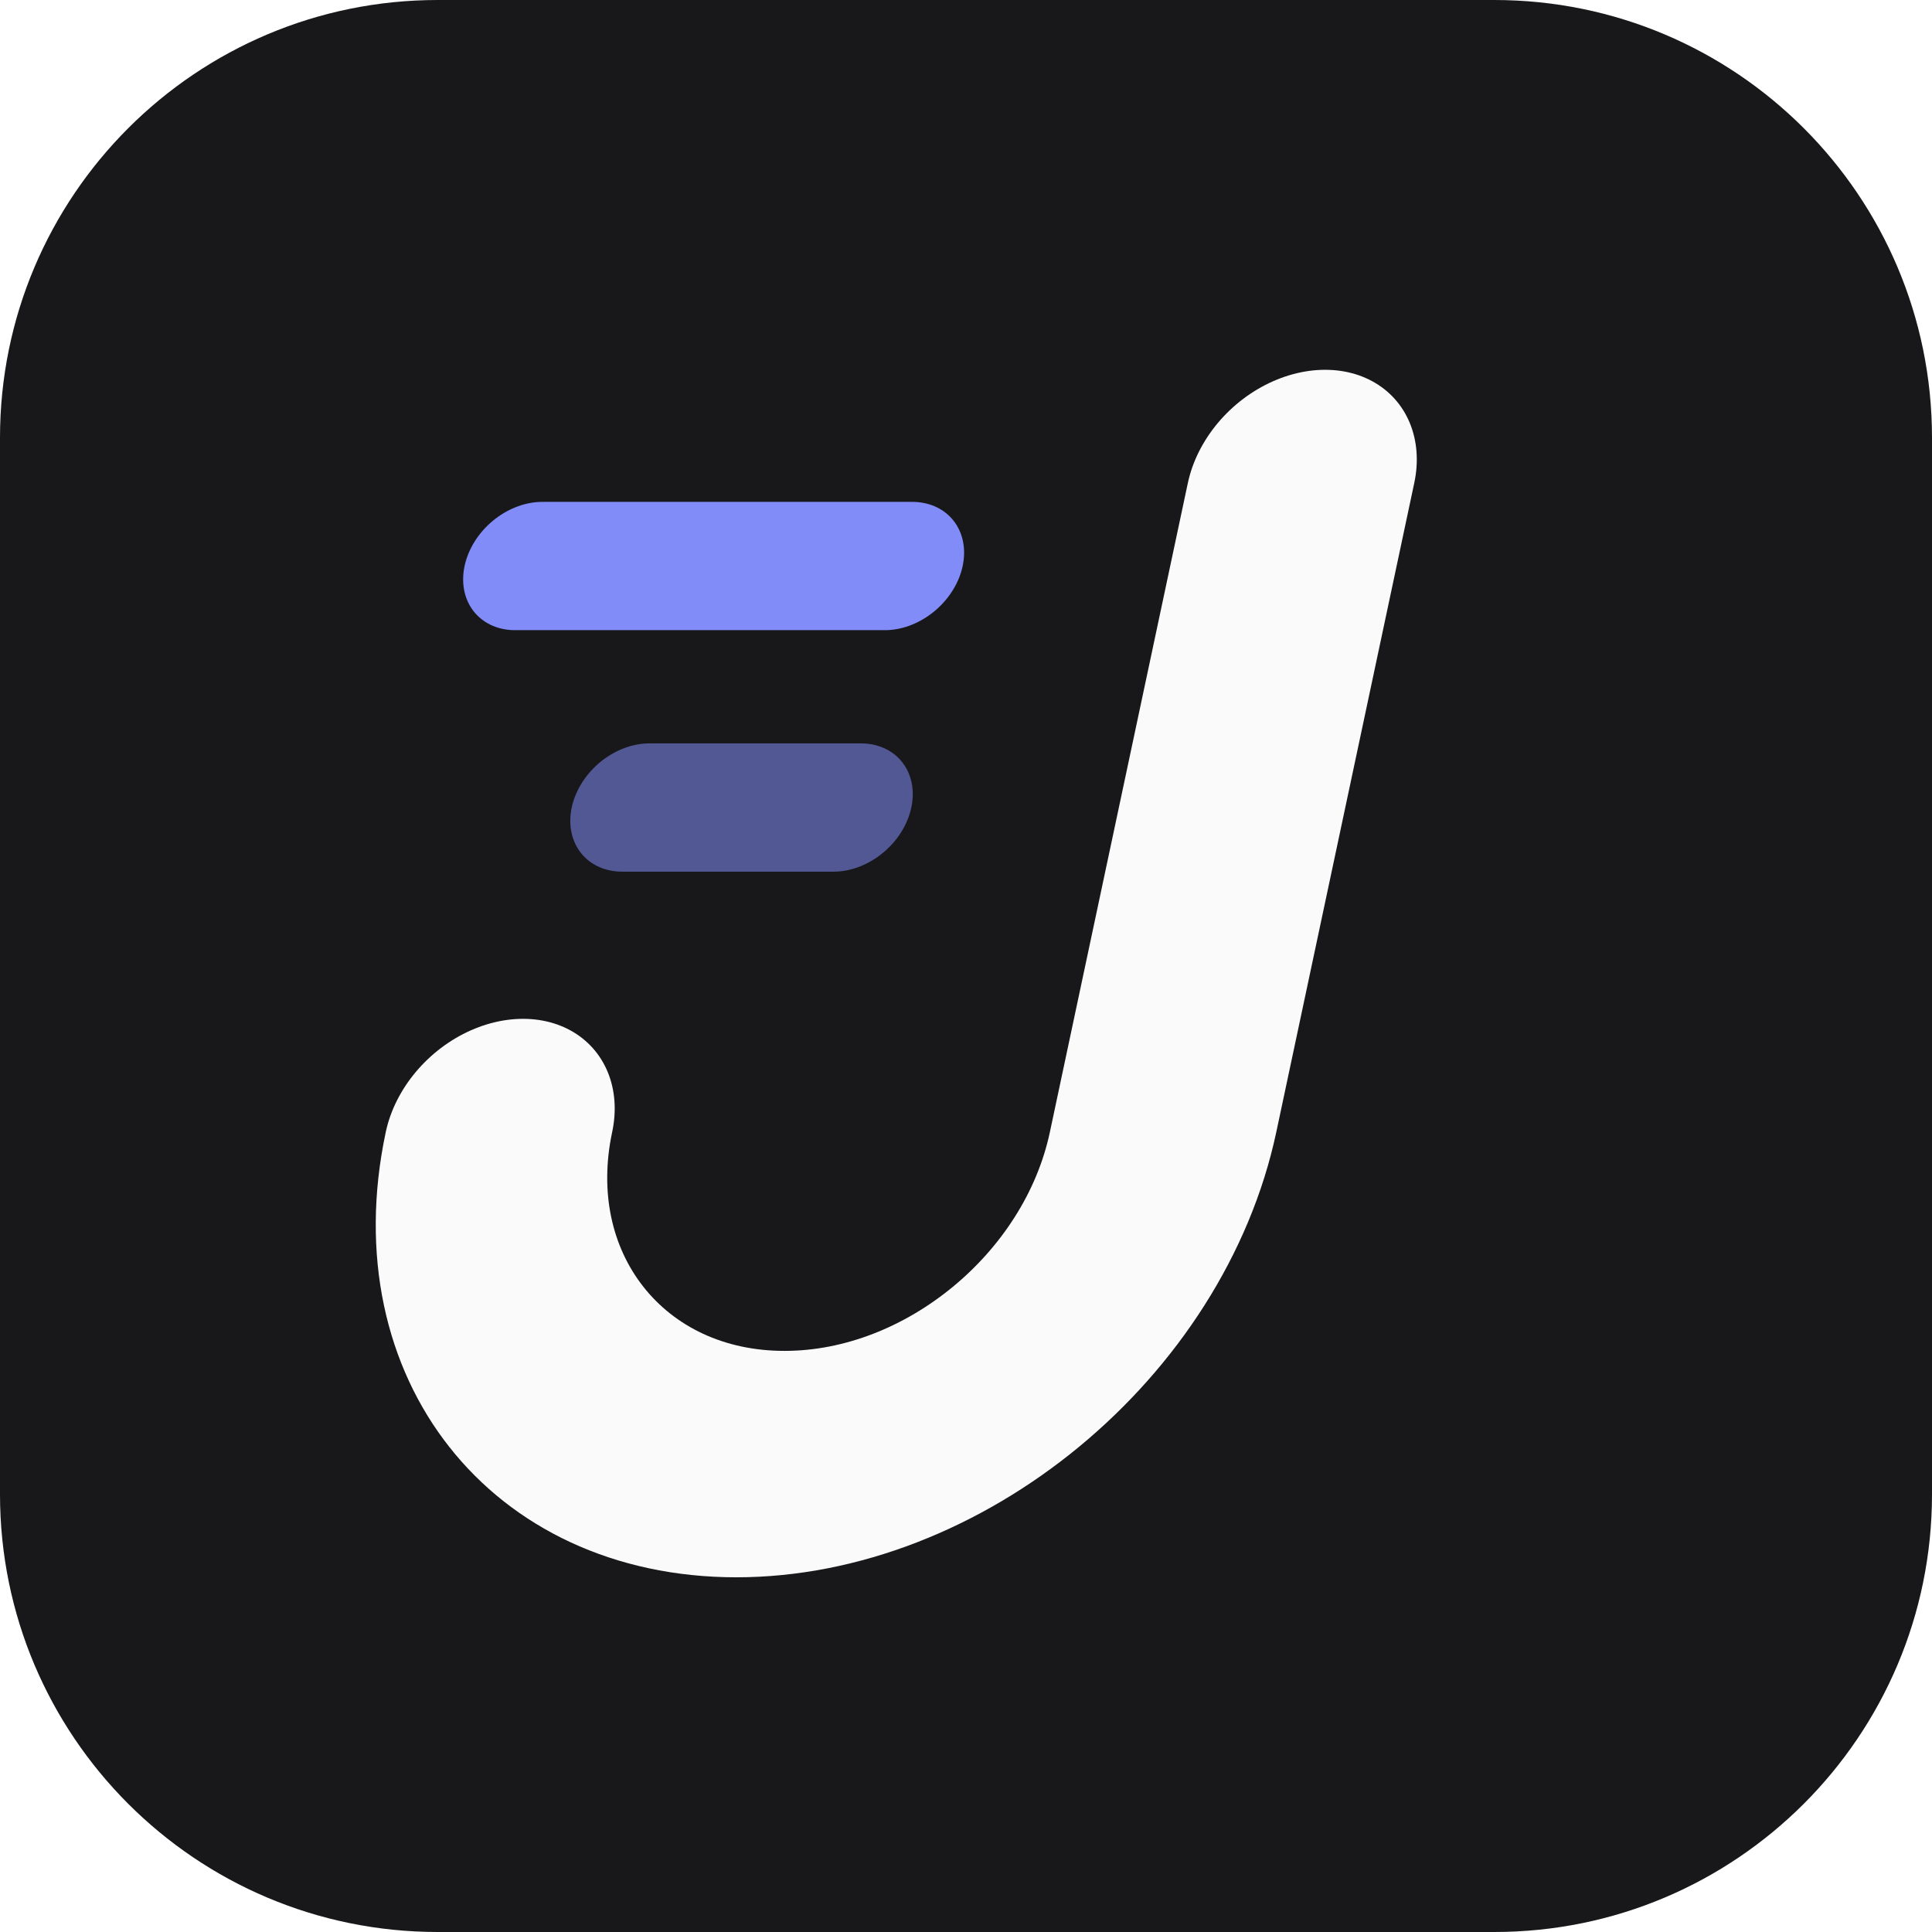
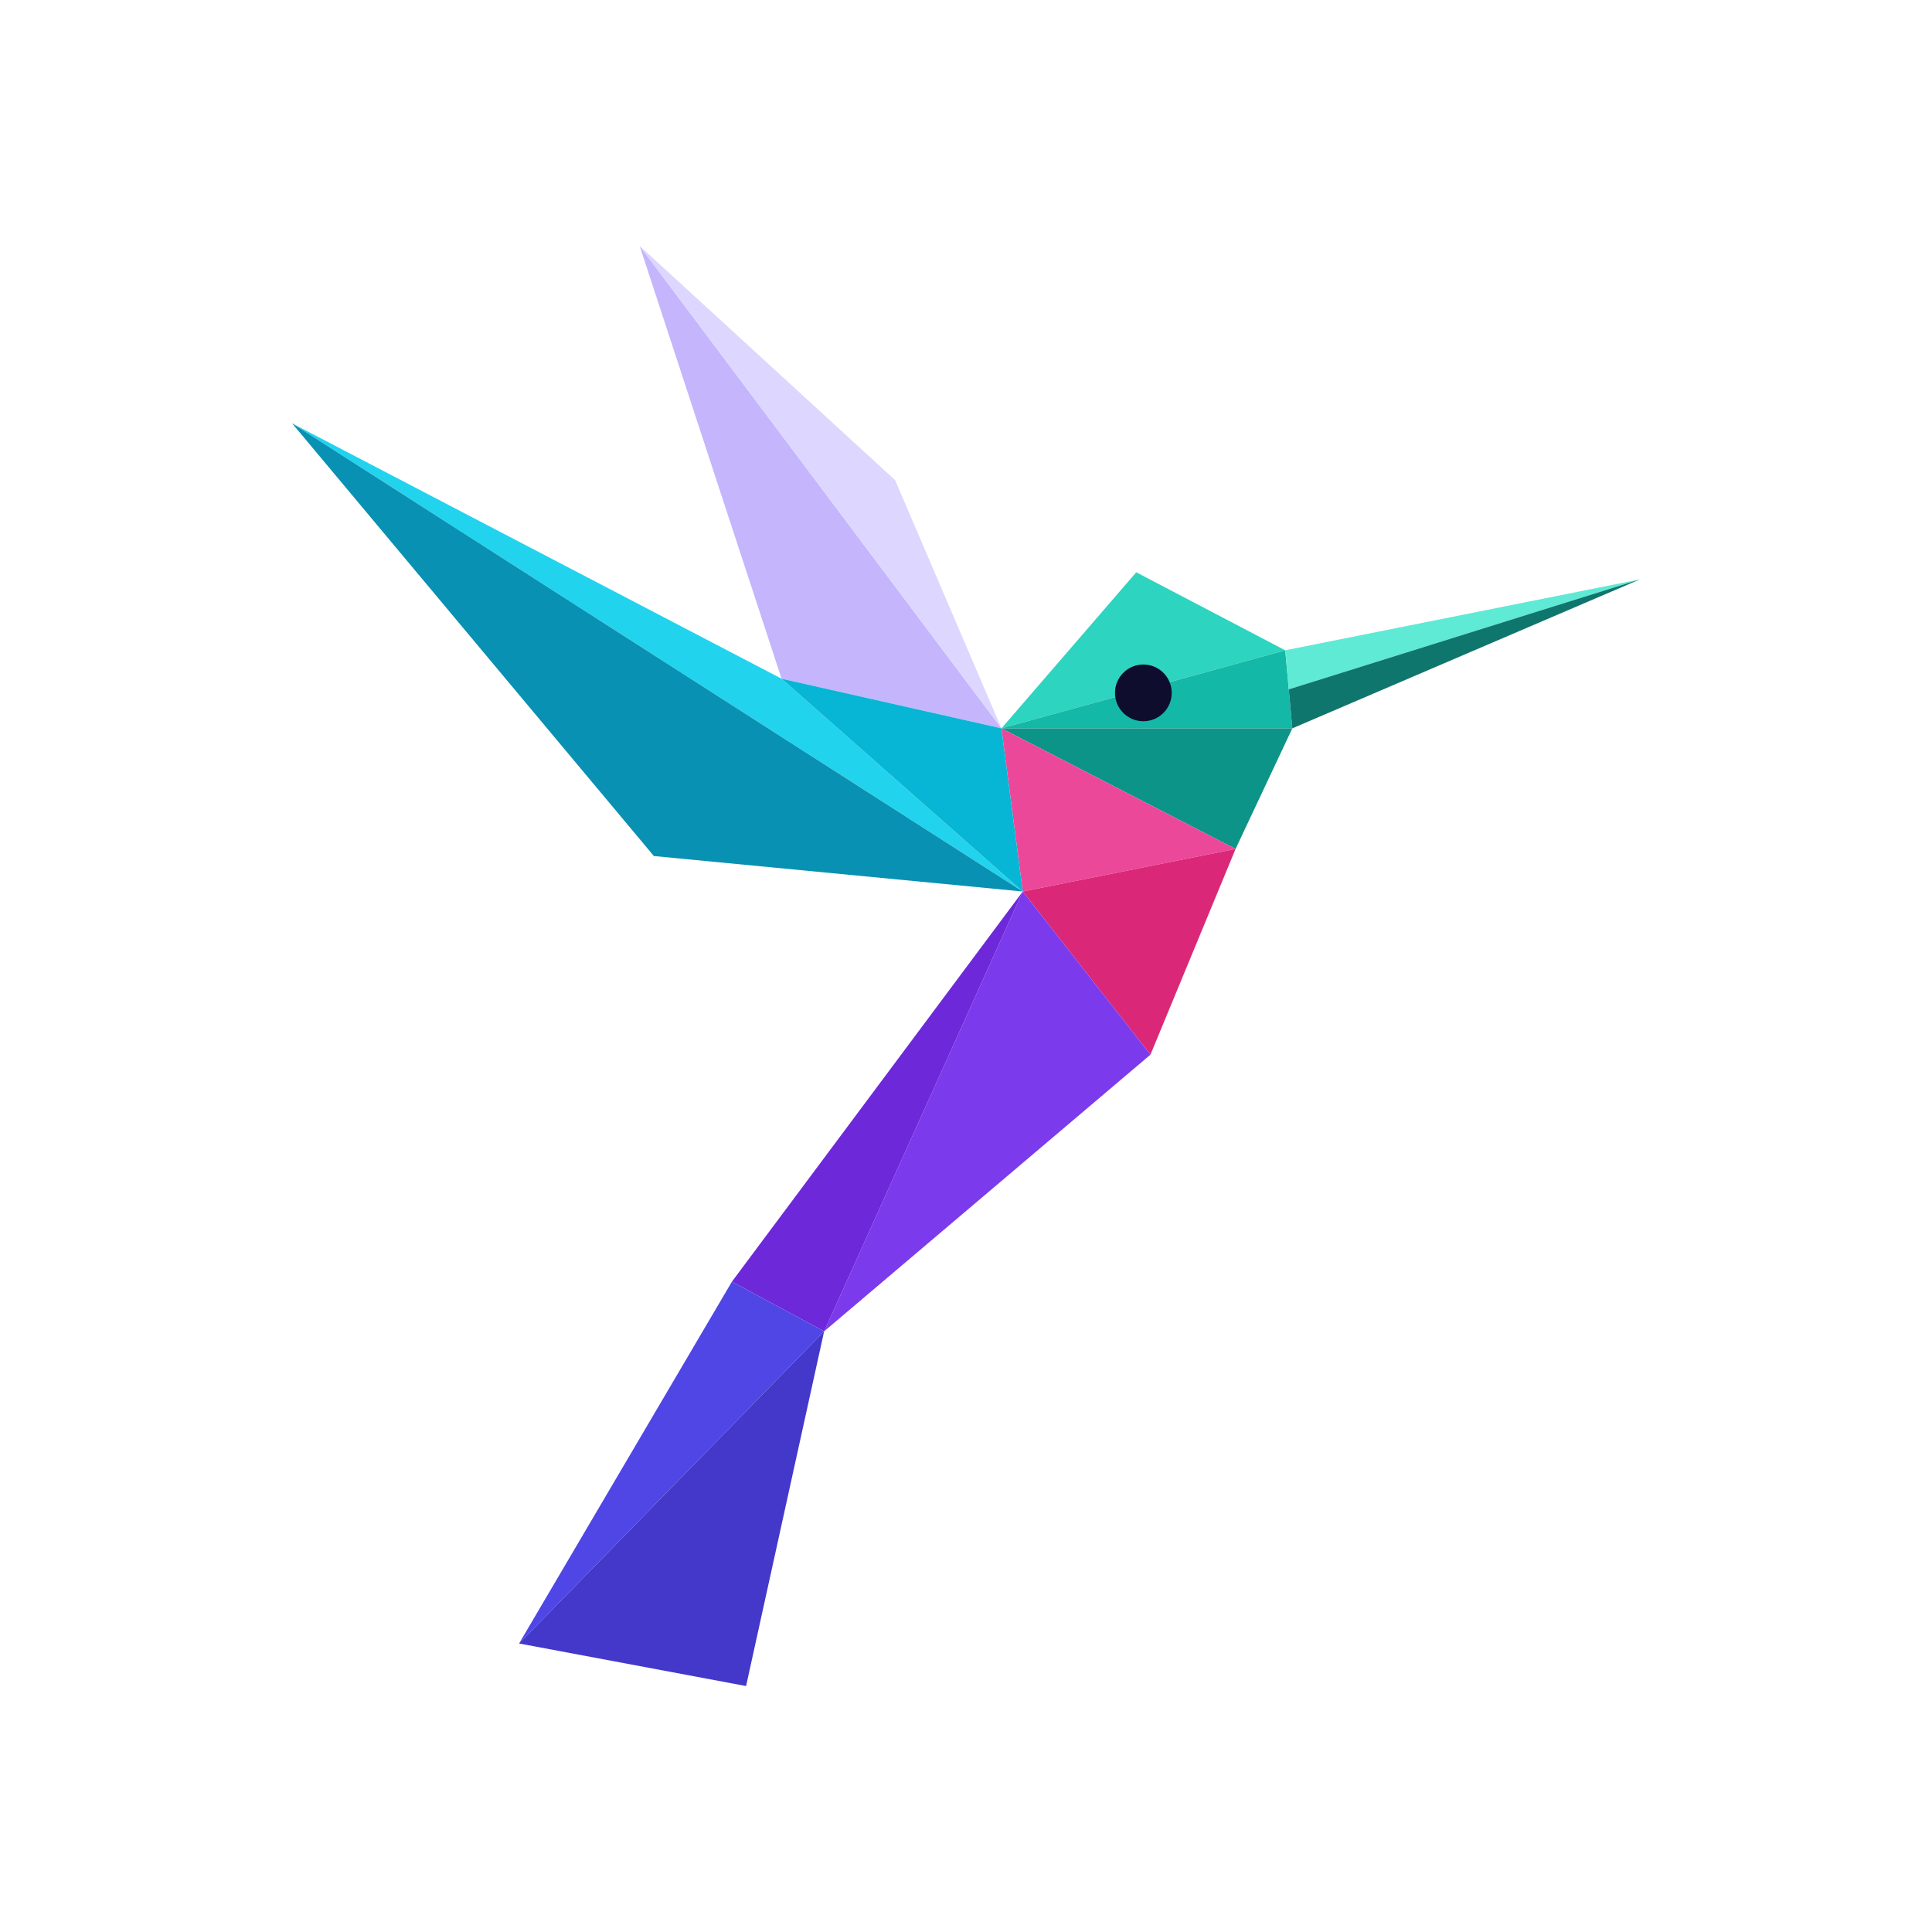
<svg xmlns="http://www.w3.org/2000/svg" viewBox="0 0 512 512">
-   <rect width="512" height="512" rx="116" fill="#18181b" />
-   <g transform="skewX(-12) translate(54 0)" fill="none" stroke-linecap="round">
-     <path d="M318 128v172a88 88 0 0 1-176 0" stroke="#fafafa" stroke-width="60" />
-     <path d="M118 150h98" stroke="#818cf8" stroke-width="34" />
-     <path d="M160 214h56" stroke="#818cf8" stroke-width="34" stroke-opacity=".55" />
+   <g transform="translate(256 256) scale(.94) translate(-302 -237)">
+     <path fill="#c4b5fd" d="M312 170L210 34L250 156Z" />
+     <path fill="#ddd6fe" d="M312 170L210 34L282 100Z" />
+     <path fill="#2dd4bf" d="M350 126L392 148L312 170Z" />
+     <path fill="#14b8a6" d="M392 148L394 170L312 170Z" />
+     <path fill="#0d9488" d="M312 170L394 170L378 204Z" />
+     <path fill="#5eead4" d="M392 148L492 128L393 159Z" />
+     <path fill="#0f766e" d="M393 159L492 128L394 170Z" />
+     <path fill="#ec4899" d="M312 170L378 204L318 216Z" />
+     <path fill="#db2777" d="M318 216L378 204L354 262Z" />
+     <path fill="#7c3aed" d="M318 216L354 262L262 340Z" />
+     <path fill="#6d28d9" d="M318 216L262 340L236 326Z" />
+     <path fill="#4f46e5" d="M236 326L176 428L262 340Z" />
+     <path fill="#4338ca" d="M262 340L176 428L240 440Z" />
+     <path fill="#22d3ee" d="M318 216L250 156L112 84Z" />
+     <path fill="#06b6d4" d="M312 170L318 216L250 156Z" />
+     <path fill="#0891b2" d="M318 216L214 206L112 84Z" />
+     <circle cx="352" cy="160" r="8" fill="#0f0d2e" />
  </g>
</svg>
